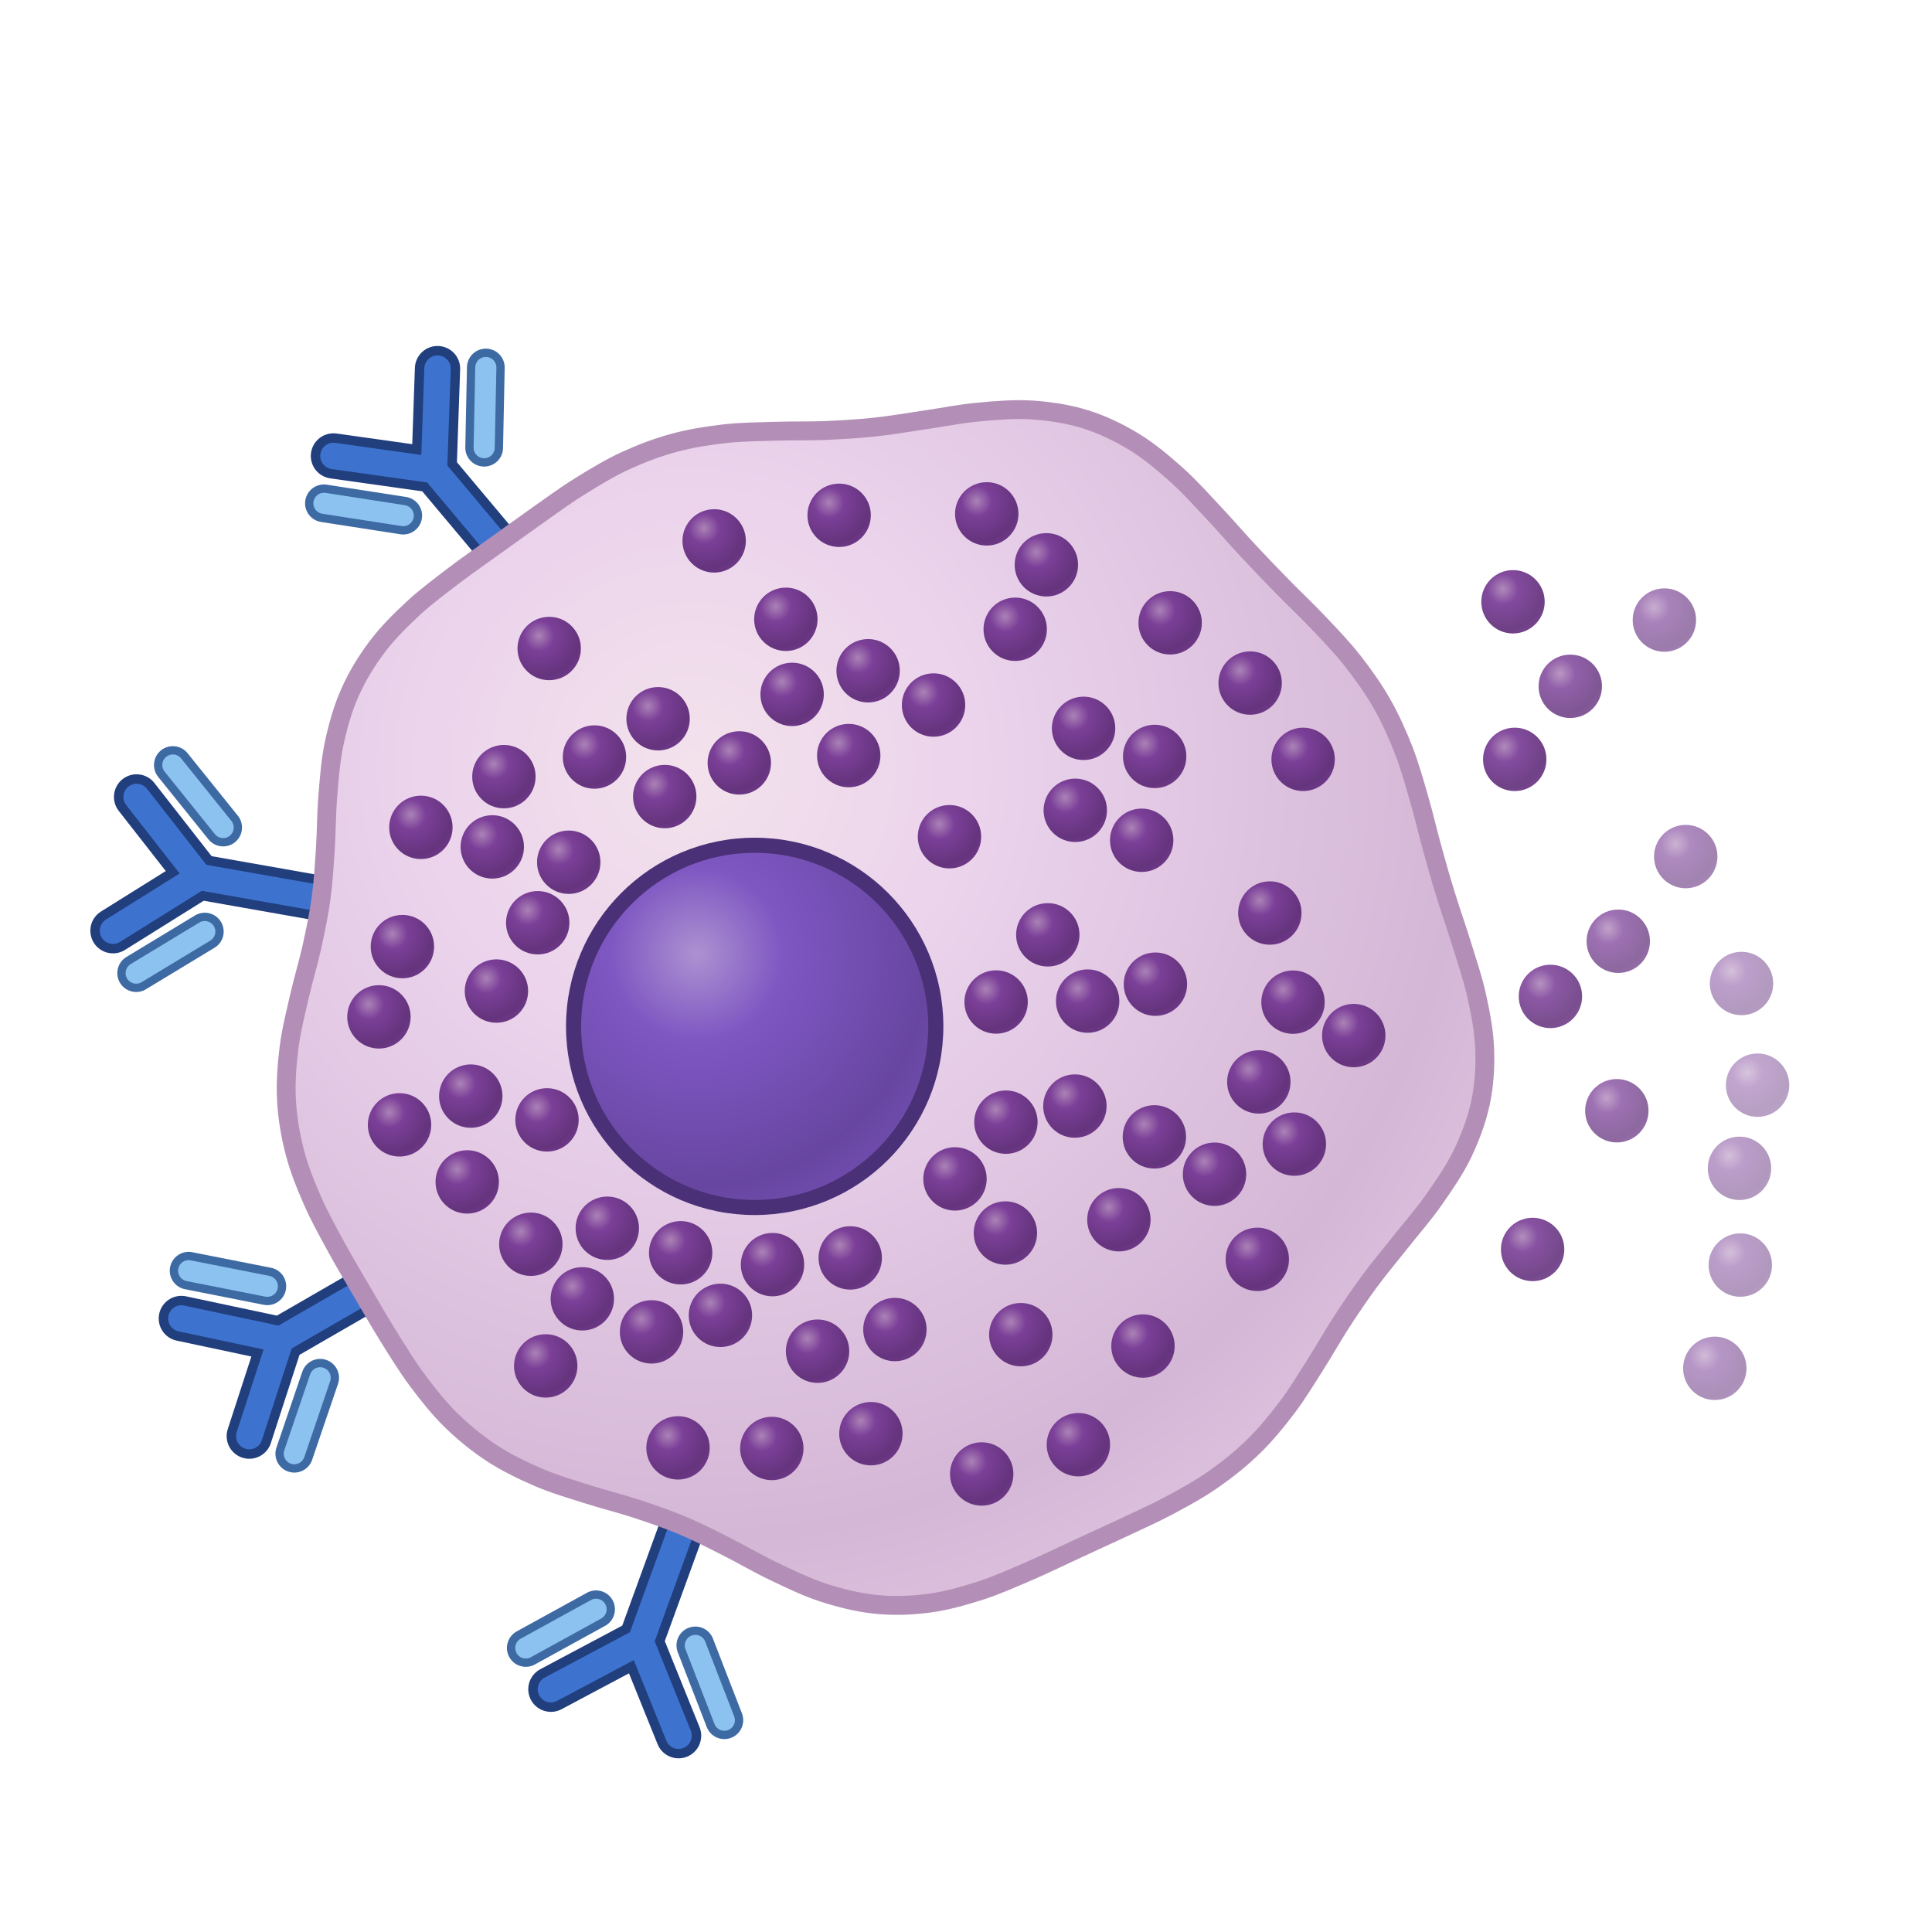
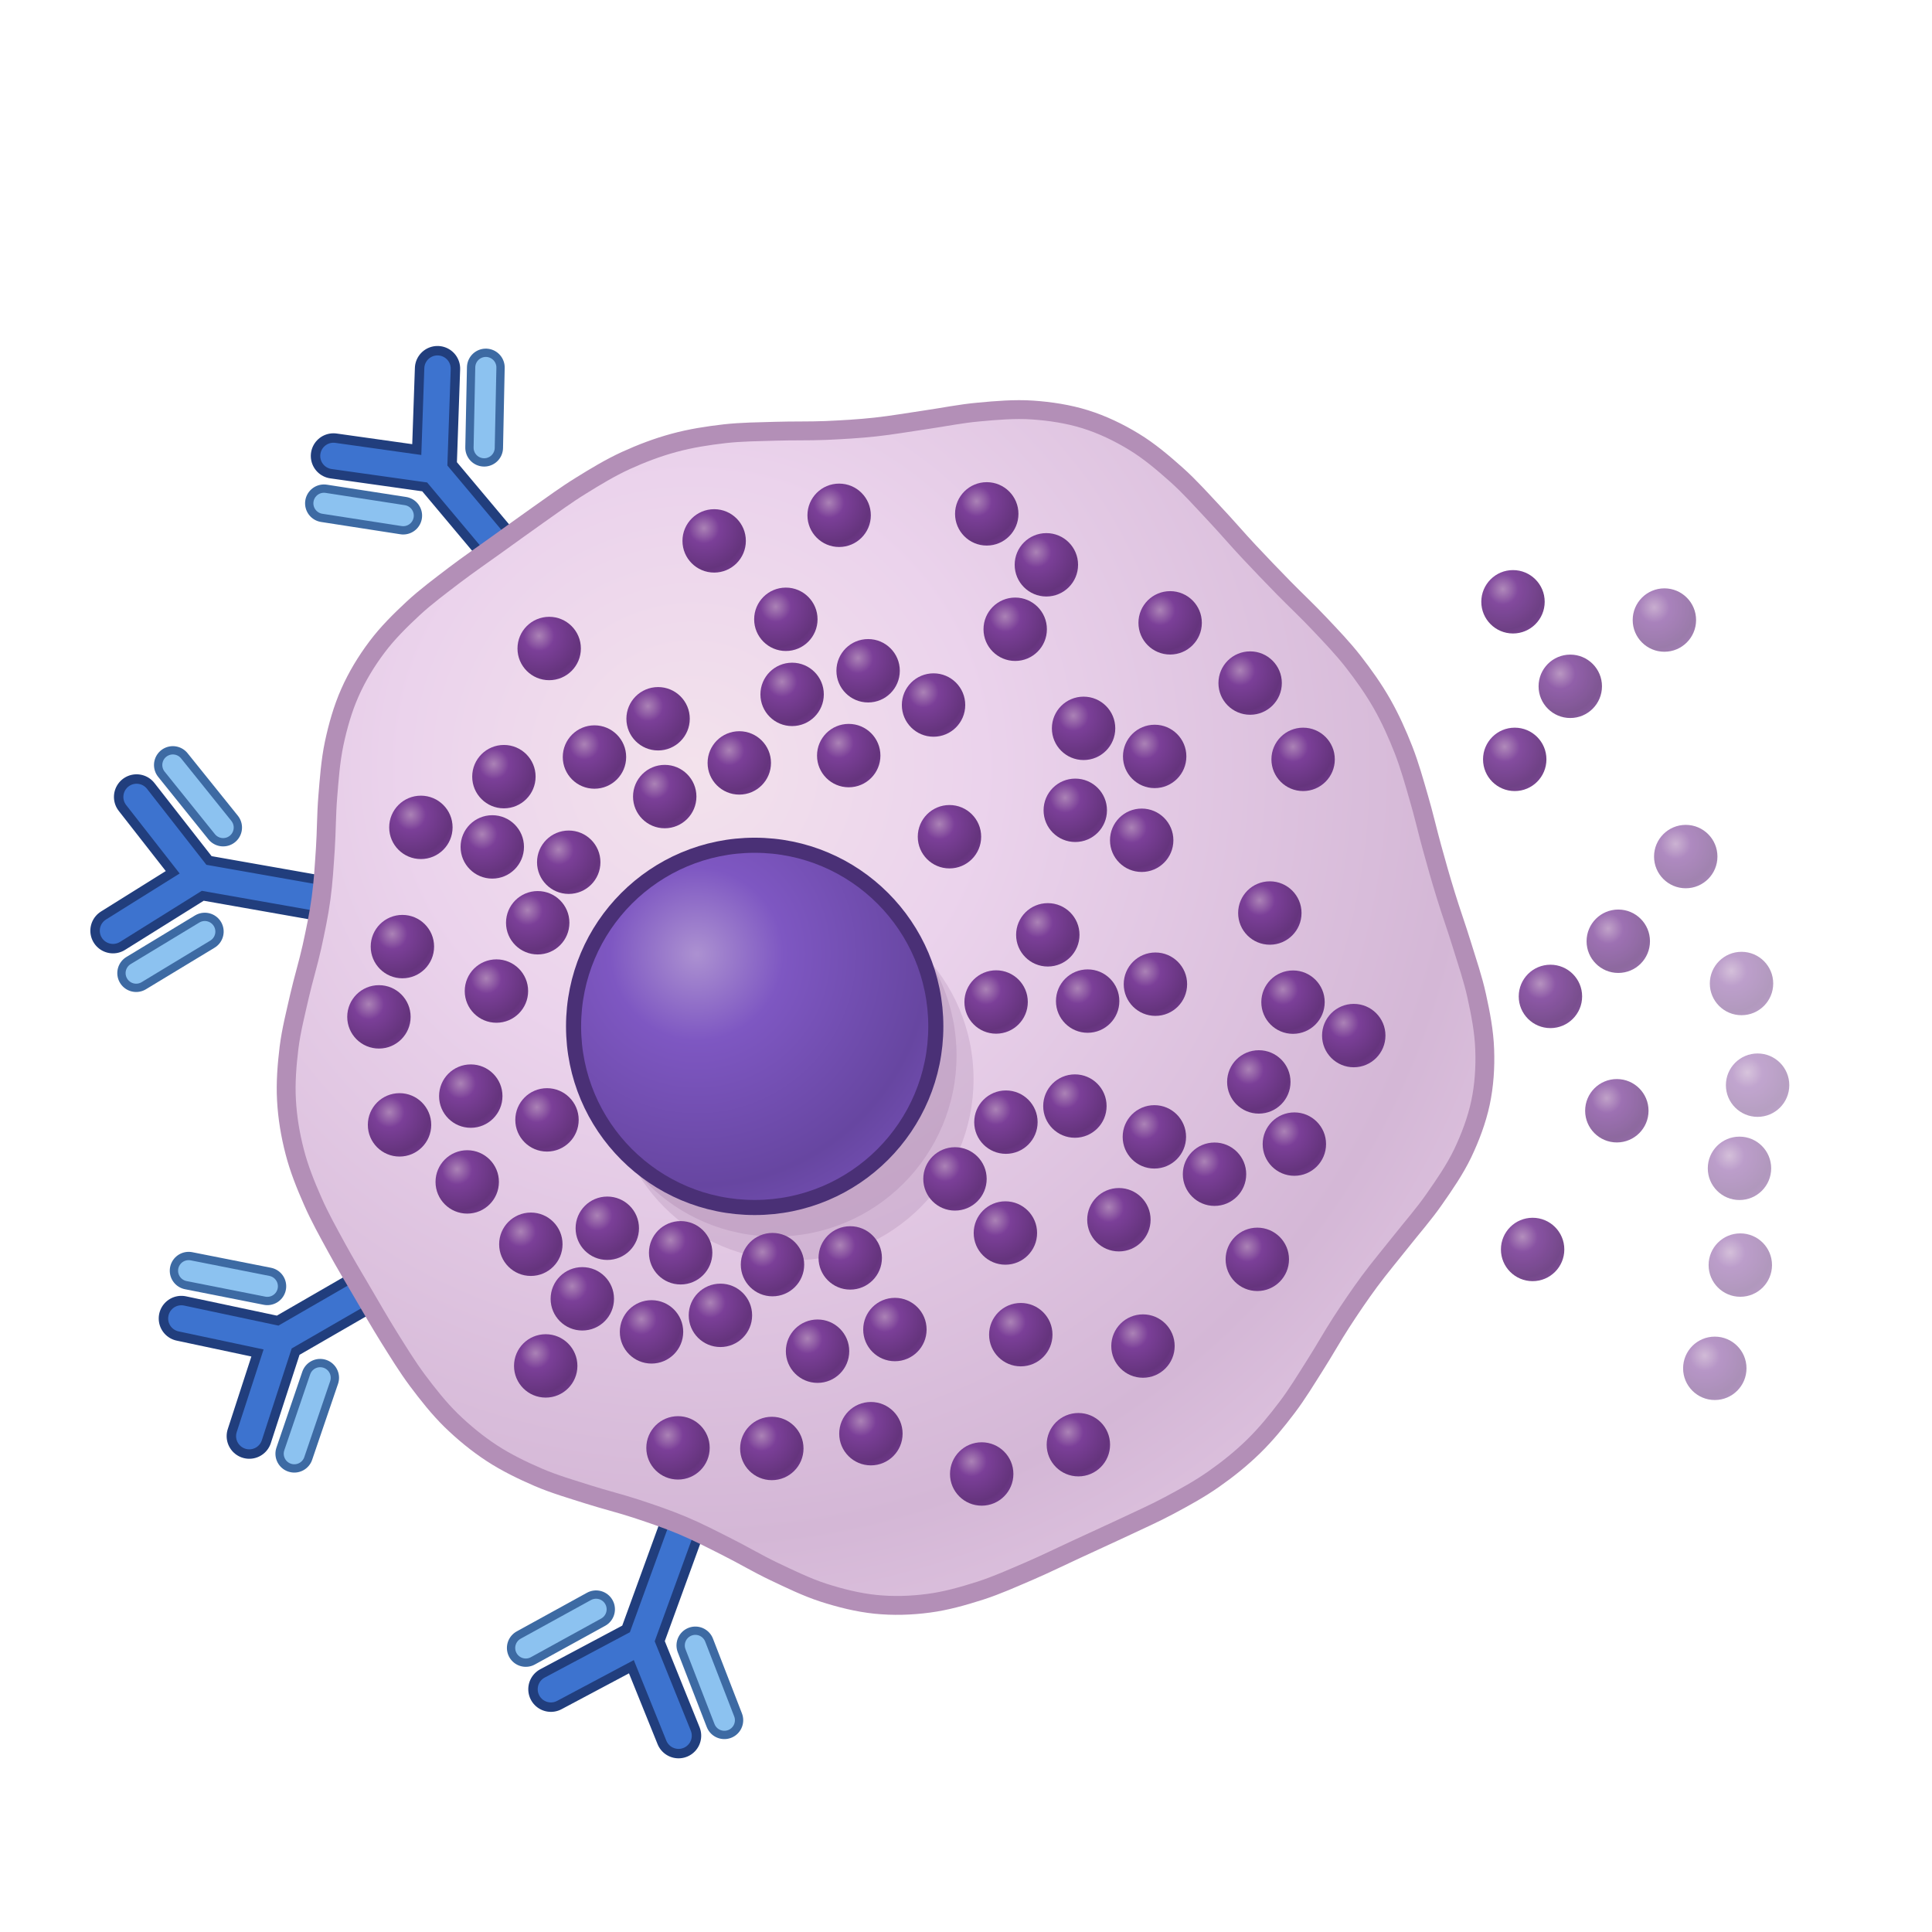
<svg xmlns="http://www.w3.org/2000/svg" viewBox="0 0 256 256" width="256" height="256" role="img" aria-labelledby="mast-cell-title">
  <defs>
    <radialGradient id="mast-cell-body" cx="0.34" cy="0.3" r="0.8">
      <stop offset="0" stop-color="#f3e2ec" />
      <stop offset="0.3" stop-color="#EBD3EC" />
      <stop offset="0.8" stop-color="#d4b7d6" />
      <stop offset="1" stop-color="#e0c5e1" />
    </radialGradient>
    <radialGradient id="mast-cell-nucleus" cx="0.34" cy="0.3" r="0.8">
      <stop offset="0" stop-color="#ac91d1" />
      <stop offset="0.3" stop-color="#7E57C2" />
      <stop offset="0.8" stop-color="#6746a1" />
      <stop offset="1" stop-color="#734fb2" />
    </radialGradient>
    <radialGradient id="mast-cell-granule" cx="0.34" cy="0.3" r="0.8">
      <stop offset="0" stop-color="#ab82b6" />
      <stop offset="0.3" stop-color="#7B3F98" />
      <stop offset="0.8" stop-color="#65347d" />
      <stop offset="1" stop-color="#70398b" />
    </radialGradient>
  </defs>
  <g transform="rotate(200 116 132)">
    <g transform="translate(116 51) rotate(0) scale(1)" fill="none" stroke-linecap="round" stroke-linejoin="round">
      <path d="M-7 -8L-14 -16M7 -8L14 -16" stroke="#3d6aa3" stroke-width="5" />
      <path d="M-7 -8L-14 -16M7 -8L14 -16" stroke="#8CC2F0" stroke-width="2.8" />
      <path d="M0 6L0 -10M0 -10L-9 -20M0 -10L9 -20" stroke="#213e7d" stroke-width="6" />
      <path d="M0 6L0 -10M0 -10L-9 -20M0 -10L9 -20" stroke="#3D73CF" stroke-width="3.5" />
    </g>
  </g>
  <g transform="rotate(240 116 132)">
    <g transform="translate(116 51) rotate(0) scale(1)" fill="none" stroke-linecap="round" stroke-linejoin="round">
      <path d="M-7 -8L-14 -16M7 -8L14 -16" stroke="#3d6aa3" stroke-width="5" />
      <path d="M-7 -8L-14 -16M7 -8L14 -16" stroke="#8CC2F0" stroke-width="2.8" />
      <path d="M0 6L0 -10M0 -10L-9 -20M0 -10L9 -20" stroke="#213e7d" stroke-width="6" />
      <path d="M0 6L0 -10M0 -10L-9 -20M0 -10L9 -20" stroke="#3D73CF" stroke-width="3.5" />
    </g>
  </g>
  <g transform="rotate(280 116 132)">
    <g transform="translate(116 51) rotate(0) scale(1)" fill="none" stroke-linecap="round" stroke-linejoin="round">
      <path d="M-7 -8L-14 -16M7 -8L14 -16" stroke="#3d6aa3" stroke-width="5" />
      <path d="M-7 -8L-14 -16M7 -8L14 -16" stroke="#8CC2F0" stroke-width="2.8" />
      <path d="M0 6L0 -10M0 -10L-9 -20M0 -10L9 -20" stroke="#213e7d" stroke-width="6" />
      <path d="M0 6L0 -10M0 -10L-9 -20M0 -10L9 -20" stroke="#3D73CF" stroke-width="3.5" />
    </g>
  </g>
  <g transform="rotate(320 116 132)">
    <g transform="translate(116 51) rotate(0) scale(1)" fill="none" stroke-linecap="round" stroke-linejoin="round">
      <path d="M-7 -8L-14 -16M7 -8L14 -16" stroke="#3d6aa3" stroke-width="5" />
      <path d="M-7 -8L-14 -16M7 -8L14 -16" stroke="#8CC2F0" stroke-width="2.8" />
      <path d="M0 6L0 -10M0 -10L-9 -20M0 -10L9 -20" stroke="#213e7d" stroke-width="6" />
      <path d="M0 6L0 -10M0 -10L-9 -20M0 -10L9 -20" stroke="#3D73CF" stroke-width="3.5" />
    </g>
  </g>
  <path d="M195.68 132C196.19 134.31 196.65 136.71 196.73 139.06C196.82 141.42 196.66 143.84 196.17 146.14C195.68 148.43 194.82 150.71 193.8 152.85C192.77 154.98 191.38 157 190.02 158.94C188.67 160.88 187.09 162.67 185.66 164.48C184.23 166.29 182.78 168 181.46 169.79C180.14 171.58 178.93 173.37 177.73 175.22C176.53 177.07 175.46 179 174.26 180.88C173.06 182.77 171.89 184.72 170.52 186.52C169.16 188.32 167.7 190.1 166.08 191.68C164.46 193.26 162.67 194.7 160.81 196C158.96 197.3 156.95 198.4 154.95 199.47C152.96 200.54 150.88 201.45 148.84 202.42C146.79 203.38 144.74 204.31 142.67 205.27C140.6 206.22 138.54 207.24 136.41 208.16C134.28 209.07 132.12 210.05 129.89 210.77C127.66 211.48 125.35 212.14 123.04 212.44C120.72 212.75 118.33 212.82 116 212.58C113.67 212.34 111.33 211.75 109.09 211.03C106.85 210.3 104.67 209.23 102.56 208.23C100.45 207.23 98.45 206.03 96.43 205.02C94.42 204 92.48 203 90.47 202.15C88.45 201.3 86.42 200.61 84.33 199.92C82.23 199.23 80.05 198.7 77.89 198.01C75.73 197.32 73.47 196.67 71.35 195.76C69.24 194.85 67.11 193.82 65.18 192.56C63.25 191.3 61.44 189.81 59.79 188.21C58.15 186.6 56.7 184.76 55.32 182.92C53.94 181.07 52.74 179.09 51.52 177.15C50.31 175.2 49.17 173.22 48.02 171.25C46.86 169.27 45.69 167.32 44.59 165.3C43.49 163.28 42.35 161.25 41.43 159.14C40.5 157.03 39.62 154.85 39.05 152.62C38.47 150.39 38.08 148.06 37.96 145.76C37.83 143.46 38.02 141.09 38.3 138.8C38.59 136.5 39.18 134.22 39.68 132C40.19 129.78 40.85 127.63 41.33 125.47C41.8 123.31 42.25 121.21 42.54 119.05C42.84 116.88 42.96 114.71 43.11 112.47C43.26 110.23 43.24 107.91 43.43 105.59C43.62 103.27 43.79 100.85 44.27 98.55C44.76 96.25 45.41 93.93 46.36 91.79C47.3 89.66 48.54 87.61 49.94 85.75C51.34 83.88 53.04 82.2 54.75 80.61C56.47 79.02 58.37 77.62 60.21 76.21C62.06 74.81 63.95 73.51 65.8 72.18C67.66 70.85 69.48 69.52 71.34 68.21C73.19 66.91 75.02 65.56 76.95 64.37C78.88 63.17 80.85 61.98 82.91 61.03C84.97 60.09 87.12 59.27 89.31 58.68C91.5 58.08 93.78 57.73 96.03 57.47C98.28 57.22 100.56 57.21 102.8 57.14C105.04 57.07 107.24 57.13 109.44 57.04C111.64 56.94 113.79 56.82 116 56.58C118.21 56.34 120.41 55.95 122.68 55.62C124.96 55.29 127.29 54.81 129.65 54.6C132 54.38 134.45 54.17 136.81 54.33C139.17 54.49 141.58 54.86 143.82 55.56C146.06 56.26 148.25 57.31 150.26 58.54C152.27 59.76 154.13 61.34 155.89 62.91C157.65 64.48 159.24 66.28 160.83 67.97C162.43 69.66 163.91 71.41 165.46 73.06C167 74.71 168.54 76.3 170.1 77.9C171.66 79.49 173.29 81.01 174.82 82.64C176.36 84.27 177.93 85.9 179.31 87.67C180.69 89.44 182.01 91.3 183.12 93.25C184.23 95.2 185.16 97.28 185.98 99.37C186.79 101.46 187.4 103.64 188.02 105.79C188.65 107.93 189.14 110.1 189.73 112.24C190.32 114.39 190.92 116.51 191.59 118.67C192.25 120.83 193.03 122.98 193.71 125.2C194.39 127.42 195.18 129.69 195.68 132Z" fill="url(#mast-cell-body)" stroke="#b38fb7" stroke-width="2.5" />
+   <g transform="translate(2.75 3.85)">
+     <circle cx="100" cy="136" r="24" fill="#67336f" opacity="0.13" />
+   </g>
+   <g transform="translate(5 7)">
+     <circle cx="100" cy="136" r="24" fill="#67336f" opacity="0.13" />
+   </g>
  <circle cx="100" cy="136" r="24" fill="url(#mast-cell-nucleus)" stroke="#4a3076" stroke-width="2" />
  <circle cx="112.66" cy="166.68" r="4.2" fill="url(#mast-cell-granule)" />
  <circle cx="172.67" cy="100.62" r="4.2" fill="url(#mast-cell-granule)" />
  <circle cx="89.84" cy="191.85" r="4.2" fill="url(#mast-cell-granule)" />
  <circle cx="142.43" cy="146.56" r="4.2" fill="url(#mast-cell-granule)" />
  <circle cx="143.58" cy="96.51" r="4.2" fill="url(#mast-cell-granule)" />
  <circle cx="166.6" cy="166.87" r="4.2" fill="url(#mast-cell-granule)" />
  <circle cx="72.77" cy="85.93" r="4.2" fill="url(#mast-cell-granule)" />
  <circle cx="78.77" cy="100.31" r="4.2" fill="url(#mast-cell-granule)" />
  <circle cx="61.91" cy="156.61" r="4.2" fill="url(#mast-cell-granule)" />
  <circle cx="133.22" cy="163.38" r="4.2" fill="url(#mast-cell-granule)" />
  <circle cx="75.36" cy="114.25" r="4.2" fill="url(#mast-cell-granule)" />
  <circle cx="125.81" cy="110.87" r="4.2" fill="url(#mast-cell-granule)" />
  <circle cx="65.23" cy="112.22" r="4.2" fill="url(#mast-cell-granule)" />
  <circle cx="90.19" cy="166" r="4.2" fill="url(#mast-cell-granule)" />
  <circle cx="153" cy="100.23" r="4.2" fill="url(#mast-cell-granule)" />
  <circle cx="53.32" cy="125.43" r="4.2" fill="url(#mast-cell-granule)" />
  <circle cx="151.45" cy="178.36" r="4.2" fill="url(#mast-cell-granule)" />
  <circle cx="52.94" cy="149.05" r="4.2" fill="url(#mast-cell-granule)" />
  <circle cx="65.78" cy="131.32" r="4.2" fill="url(#mast-cell-granule)" />
  <circle cx="131.99" cy="132.77" r="4.2" fill="url(#mast-cell-granule)" />
  <circle cx="97.96" cy="101.09" r="4.2" fill="url(#mast-cell-granule)" />
  <circle cx="148.26" cy="161.62" r="4.2" fill="url(#mast-cell-granule)" />
  <circle cx="66.77" cy="102.91" r="4.2" fill="url(#mast-cell-granule)" />
  <circle cx="72.31" cy="180.99" r="4.2" fill="url(#mast-cell-granule)" />
  <circle cx="72.48" cy="148.39" r="4.2" fill="url(#mast-cell-granule)" />
  <circle cx="70.34" cy="164.87" r="4.2" fill="url(#mast-cell-granule)" />
  <circle cx="108.33" cy="179.04" r="4.2" fill="url(#mast-cell-granule)" />
  <circle cx="153.1" cy="130.41" r="4.2" fill="url(#mast-cell-granule)" />
  <circle cx="171.33" cy="132.79" r="4.2" fill="url(#mast-cell-granule)" />
  <circle cx="135.26" cy="176.85" r="4.2" fill="url(#mast-cell-granule)" />
  <circle cx="134.52" cy="83.38" r="4.2" fill="url(#mast-cell-granule)" />
  <circle cx="71.25" cy="122.27" r="4.2" fill="url(#mast-cell-granule)" />
  <circle cx="104.13" cy="82.06" r="4.2" fill="url(#mast-cell-granule)" />
  <circle cx="112.46" cy="100.12" r="4.2" fill="url(#mast-cell-granule)" />
  <circle cx="155.05" cy="82.53" r="4.2" fill="url(#mast-cell-granule)" />
  <circle cx="87.2" cy="95.24" r="4.2" fill="url(#mast-cell-granule)" />
  <circle cx="111.19" cy="68.28" r="4.2" fill="url(#mast-cell-granule)" />
  <circle cx="123.7" cy="93.42" r="4.2" fill="url(#mast-cell-granule)" />
  <circle cx="115.4" cy="189.97" r="4.2" fill="url(#mast-cell-granule)" />
  <circle cx="168.26" cy="120.98" r="4.2" fill="url(#mast-cell-granule)" />
  <circle cx="80.47" cy="162.75" r="4.2" fill="url(#mast-cell-granule)" />
  <circle cx="118.58" cy="176.17" r="4.2" fill="url(#mast-cell-granule)" />
  <circle cx="104.96" cy="92.01" r="4.2" fill="url(#mast-cell-granule)" />
  <circle cx="94.63" cy="71.67" r="4.2" fill="url(#mast-cell-granule)" />
  <circle cx="144.12" cy="132.65" r="4.2" fill="url(#mast-cell-granule)" />
  <circle cx="133.29" cy="148.69" r="4.2" fill="url(#mast-cell-granule)" />
  <circle cx="179.38" cy="137.22" r="4.2" fill="url(#mast-cell-granule)" />
  <circle cx="165.65" cy="90.51" r="4.2" fill="url(#mast-cell-granule)" />
  <circle cx="102.36" cy="167.57" r="4.2" fill="url(#mast-cell-granule)" />
  <circle cx="130.08" cy="195.31" r="4.2" fill="url(#mast-cell-granule)" />
  <circle cx="86.33" cy="176.48" r="4.2" fill="url(#mast-cell-granule)" />
  <circle cx="151.28" cy="111.34" r="4.2" fill="url(#mast-cell-granule)" />
  <circle cx="171.51" cy="151.6" r="4.2" fill="url(#mast-cell-granule)" />
  <circle cx="50.21" cy="134.74" r="4.2" fill="url(#mast-cell-granule)" />
  <circle cx="55.77" cy="109.63" r="4.2" fill="url(#mast-cell-granule)" />
  <circle cx="130.75" cy="68.09" r="4.2" fill="url(#mast-cell-granule)" />
  <circle cx="166.8" cy="143.36" r="4.2" fill="url(#mast-cell-granule)" />
  <circle cx="142.89" cy="191.43" r="4.2" fill="url(#mast-cell-granule)" />
  <circle cx="115.03" cy="88.88" r="4.2" fill="url(#mast-cell-granule)" />
  <circle cx="62.38" cy="145.24" r="4.2" fill="url(#mast-cell-granule)" />
  <circle cx="160.93" cy="155.59" r="4.2" fill="url(#mast-cell-granule)" />
  <circle cx="138.65" cy="74.84" r="4.2" fill="url(#mast-cell-granule)" />
  <circle cx="152.96" cy="150.64" r="4.2" fill="url(#mast-cell-granule)" />
  <circle cx="95.46" cy="174.29" r="4.2" fill="url(#mast-cell-granule)" />
  <circle cx="138.84" cy="123.87" r="4.2" fill="url(#mast-cell-granule)" />
  <circle cx="142.48" cy="107.37" r="4.2" fill="url(#mast-cell-granule)" />
  <circle cx="102.27" cy="191.93" r="4.2" fill="url(#mast-cell-granule)" />
  <circle cx="126.54" cy="156.21" r="4.2" fill="url(#mast-cell-granule)" />
  <circle cx="77.16" cy="172.1" r="4.2" fill="url(#mast-cell-granule)" />
  <circle cx="88.08" cy="105.55" r="4.2" fill="url(#mast-cell-granule)" />
  <circle cx="223.37" cy="113.5" r="4.2" fill="url(#mast-cell-granule)" opacity="0.61" />
  <circle cx="214.24" cy="147.18" r="4.2" fill="url(#mast-cell-granule)" opacity="0.74" />
  <circle cx="208.07" cy="90.94" r="4.2" fill="url(#mast-cell-granule)" opacity="0.83" />
  <circle cx="230.6" cy="167.63" r="4.2" fill="url(#mast-cell-granule)" opacity="0.51" />
  <circle cx="203.08" cy="165.56" r="4.2" fill="url(#mast-cell-granule)" opacity="0.9" />
  <circle cx="200.71" cy="100.62" r="4.2" fill="url(#mast-cell-granule)" opacity="0.93" />
  <circle cx="230.49" cy="154.81" r="4.2" fill="url(#mast-cell-granule)" opacity="0.51" />
  <circle cx="232.89" cy="143.79" r="4.2" fill="url(#mast-cell-granule)" opacity="0.47" />
  <circle cx="200.48" cy="79.74" r="4.2" fill="url(#mast-cell-granule)" opacity="0.94" />
  <circle cx="205.44" cy="132.03" r="4.2" fill="url(#mast-cell-granule)" opacity="0.87" />
  <circle cx="220.54" cy="82.16" r="4.2" fill="url(#mast-cell-granule)" opacity="0.65" />
  <circle cx="227.22" cy="181.31" r="4.2" fill="url(#mast-cell-granule)" opacity="0.55" />
  <circle cx="214.43" cy="124.72" r="4.2" fill="url(#mast-cell-granule)" opacity="0.74" />
  <circle cx="230.76" cy="130.32" r="4.2" fill="url(#mast-cell-granule)" opacity="0.5" />
</svg>
